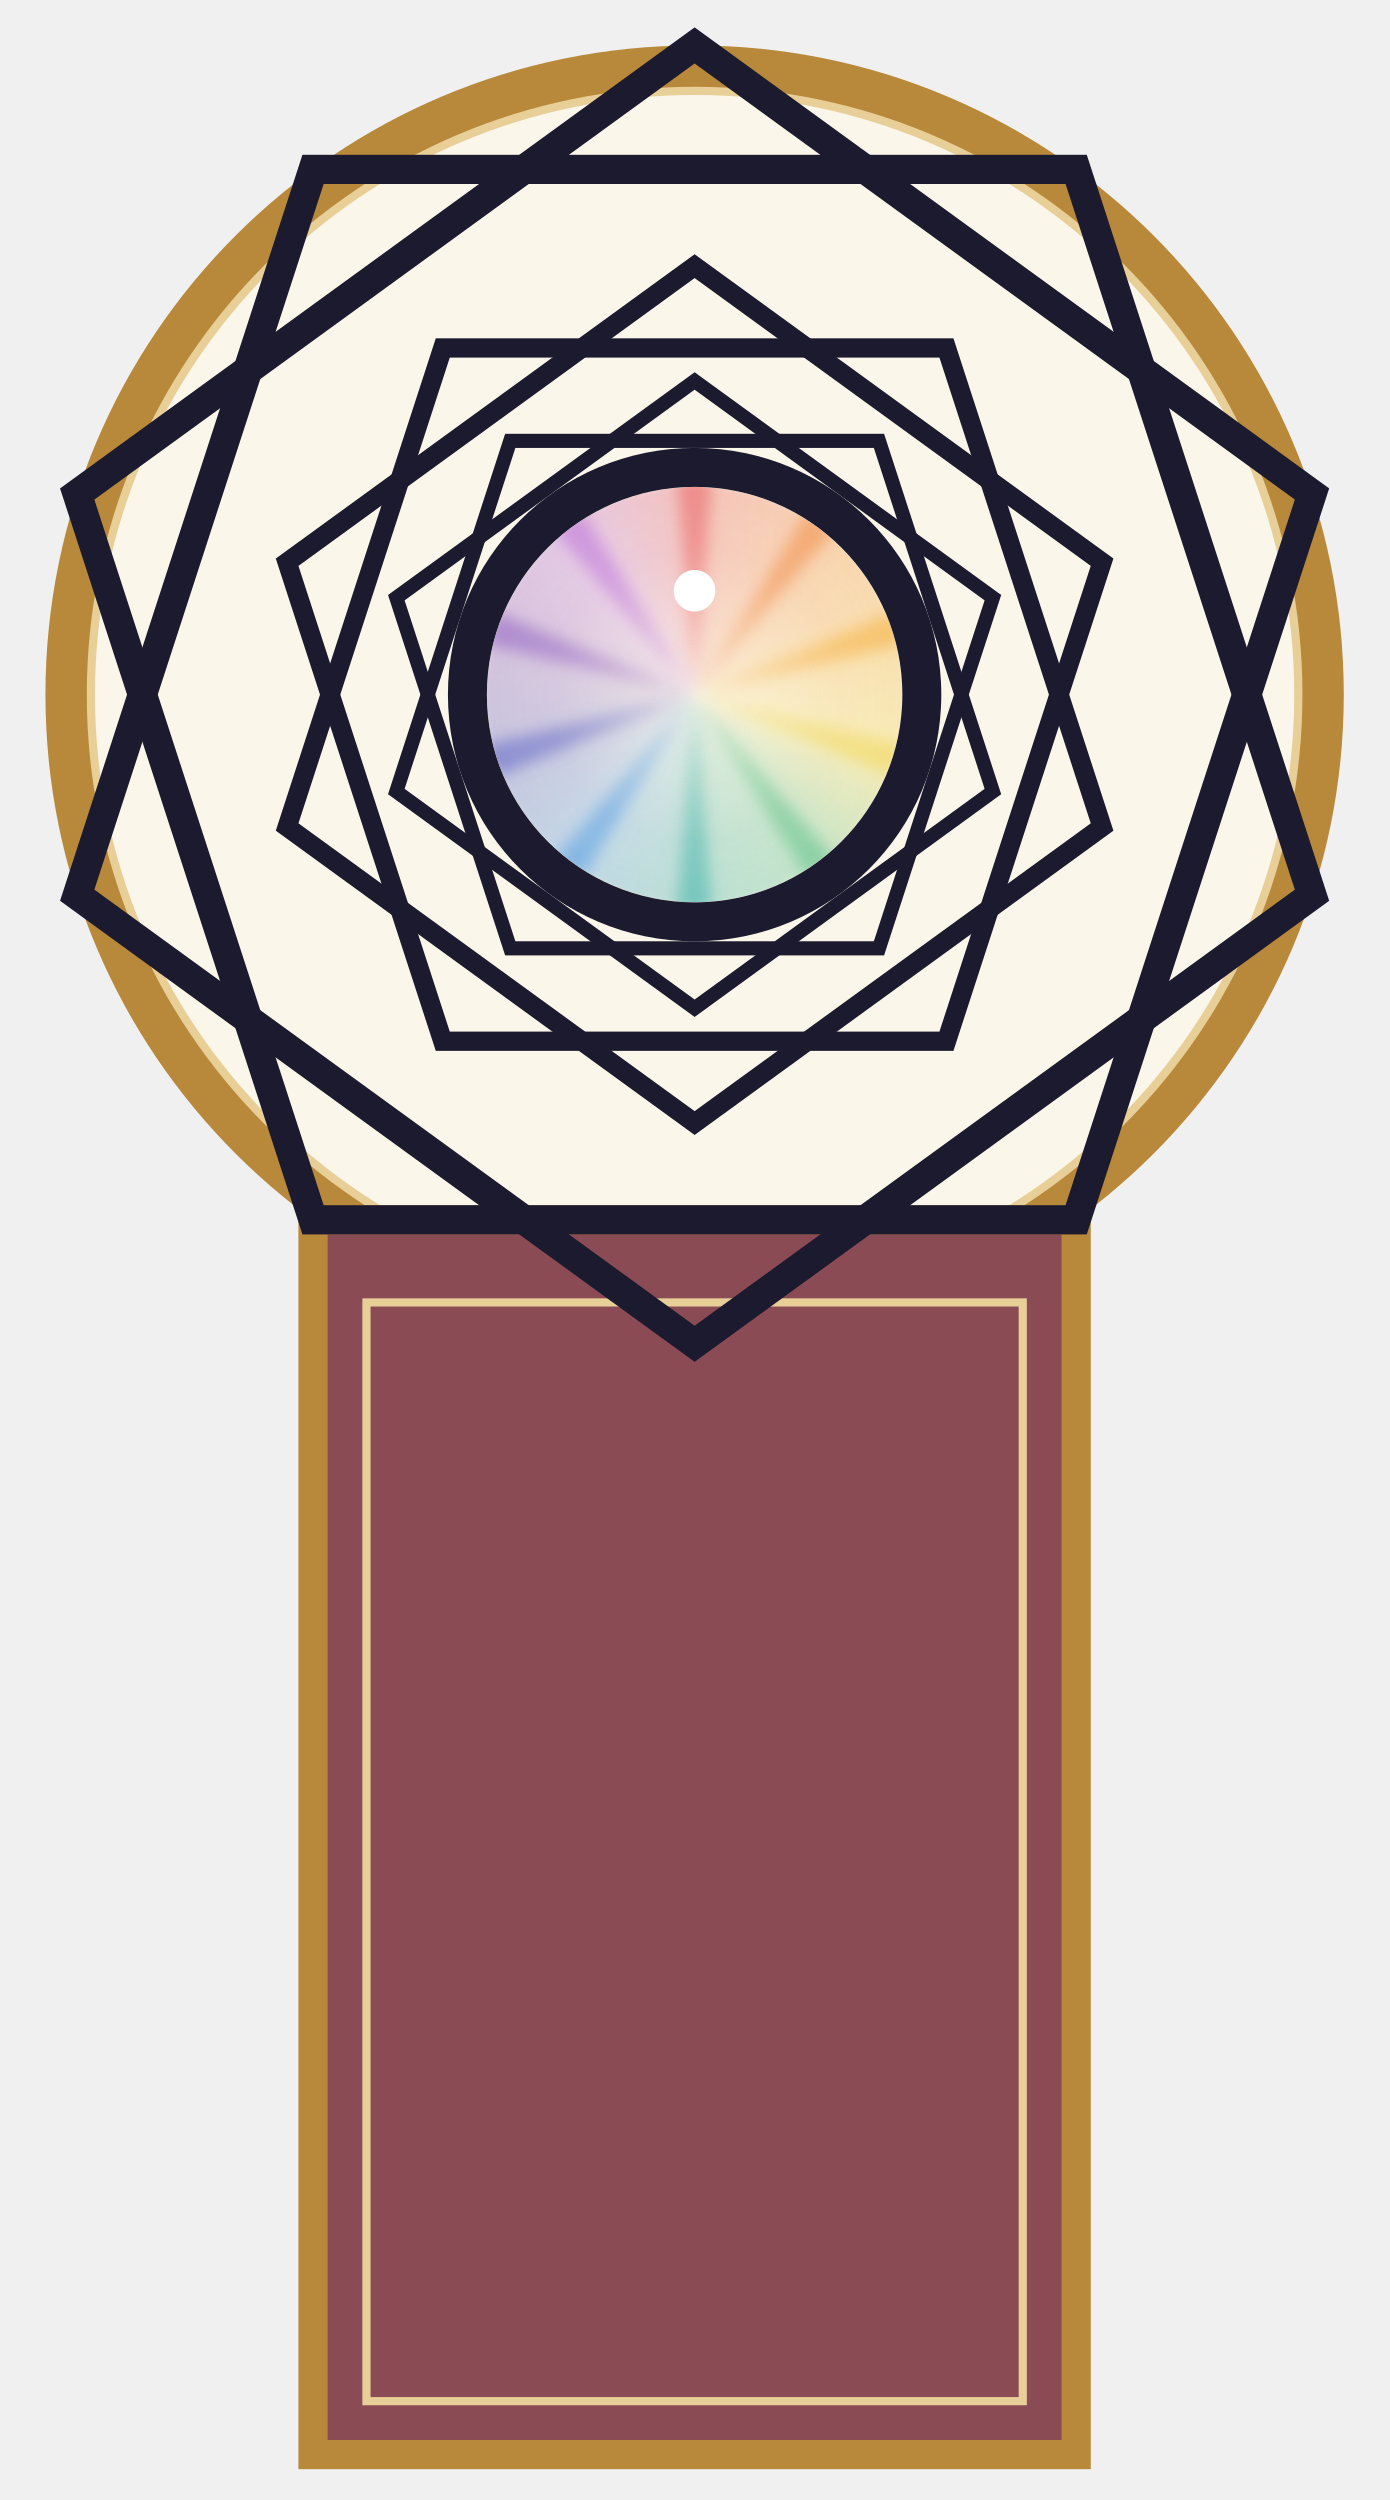
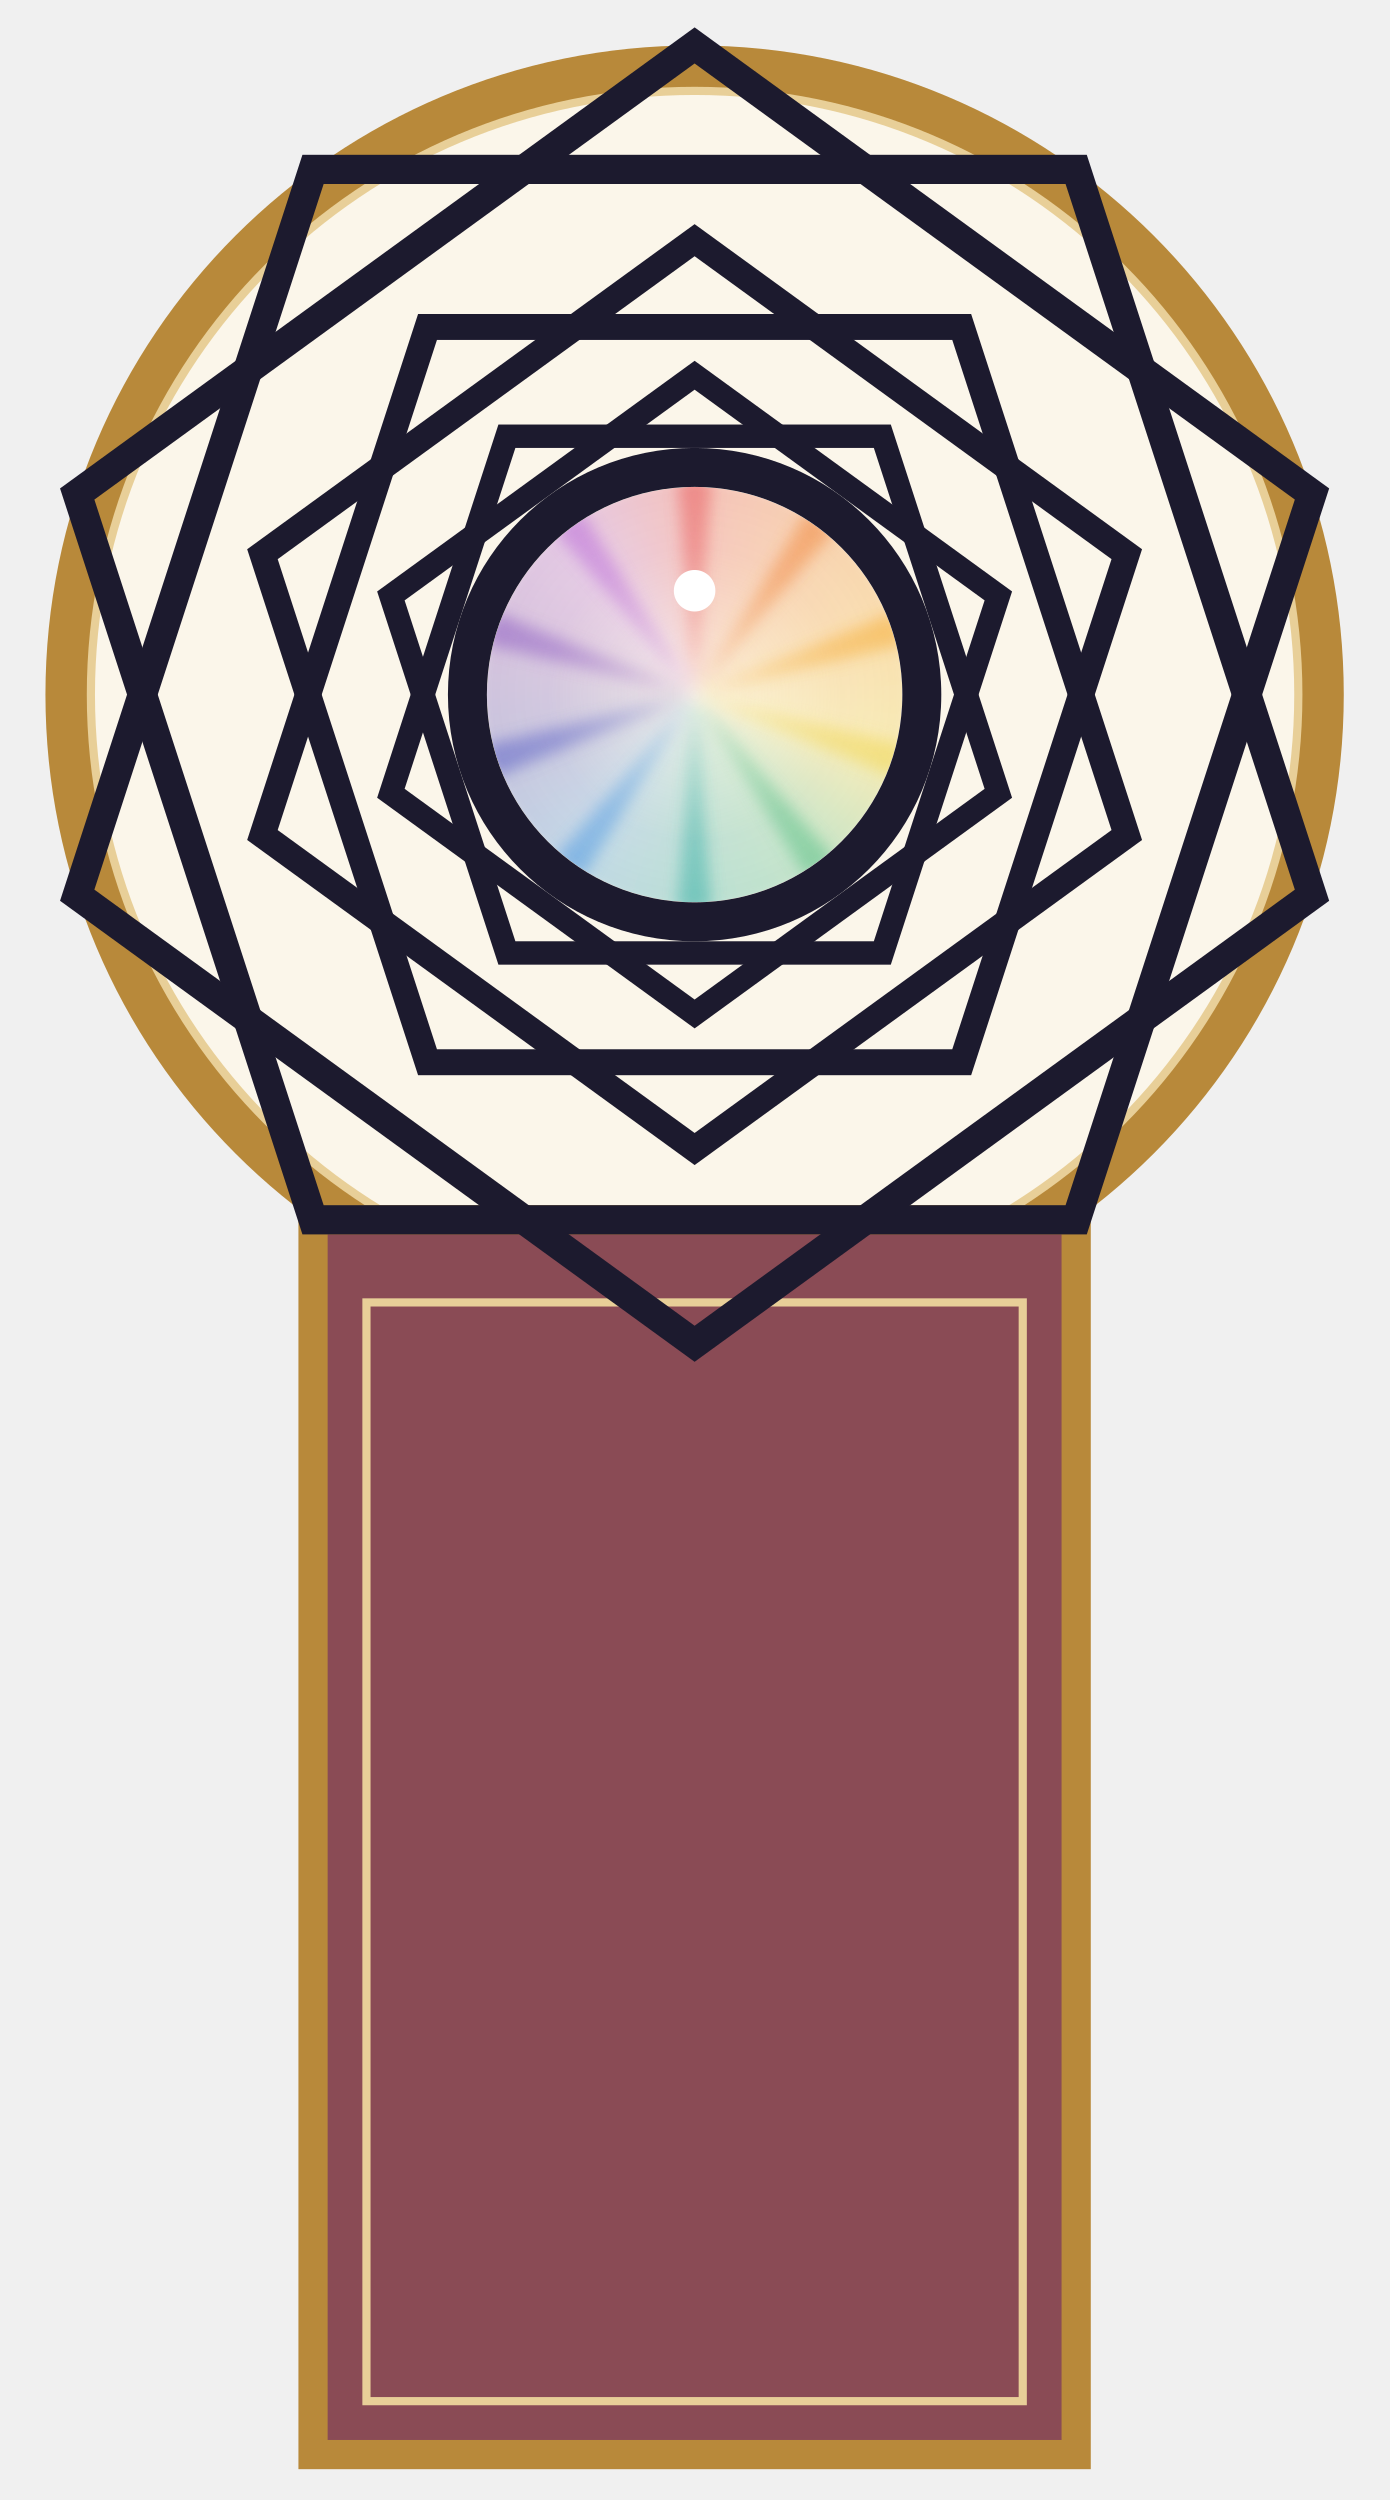
<svg xmlns="http://www.w3.org/2000/svg" viewBox="-107.00 -107.00 214.00 385.11" role="img" aria-label="Sisters of Sonder">
  <defs>
    <clipPath id="drop">
      <circle r="32.000" />
    </clipPath>
    <filter id="soft" x="-20%" y="-20%" width="140%" height="140%">
      <feGaussianBlur stdDeviation="1.120" />
    </filter>
    <radialGradient id="streak-ramp" gradientUnits="userSpaceOnUse" cx="0" cy="0" r="32.000">
      <stop offset="0" stop-color="#fff" stop-opacity=".35" />
      <stop offset=".7" stop-color="#fff" stop-opacity=".9" />
      <stop offset="1" stop-color="#fff" />
    </radialGradient>
    <mask id="streak-fade" maskUnits="userSpaceOnUse" x="-32.000" y="-32.000" width="64.000" height="64.000">
      <circle r="32.000" fill="url(#streak-ramp)" />
    </mask>
  </defs>
  <circle r="96.500" fill="#fbf6ea" />
  <circle r="96.500" fill="none" stroke="#b8893a" stroke-width="7.000" />
  <circle r="93.000" fill="none" stroke="#e8cf98" stroke-width="1.260" />
  <rect x="-58.779" y="80.902" width="117.557" height="190.211" fill="#8a4b55" stroke="#b8893a" stroke-width="4.500" />
  <rect x="-50.550" y="93.631" width="101.099" height="169.253" fill="none" stroke="#e8cf98" stroke-width="1.260" />
  <polygon points="0.000,-100.000 95.106,-30.902 58.779,80.902 -58.779,80.902 -95.106,-30.902" fill="none" stroke="#1c1a2e" stroke-width="4.500" stroke-linejoin="miter" />
  <polygon points="58.779,-80.902 95.106,30.902 0.000,100.000 -95.106,30.902 -58.779,-80.902" fill="none" stroke="#1c1a2e" stroke-width="4.500" stroke-linejoin="miter" />
-   <polygon points="0.000,-66.000 62.770,-20.395 38.794,53.395 -38.794,53.395 -62.770,-20.395" fill="none" stroke="#1c1a2e" stroke-width="2.970" stroke-linejoin="miter" />
-   <polygon points="38.794,-53.395 62.770,20.395 0.000,66.000 -62.770,20.395 -38.794,-53.395" fill="none" stroke="#1c1a2e" stroke-width="2.970" stroke-linejoin="miter" />
-   <polygon points="0.000,-48.314 45.950,-14.930 28.398,39.087 -28.398,39.087 -45.950,-14.930" fill="none" stroke="#1c1a2e" stroke-width="2.174" stroke-linejoin="miter" />
-   <polygon points="28.398,-39.087 45.950,14.930 0.000,48.314 -45.950,14.930 -28.398,-39.087" fill="none" stroke="#1c1a2e" stroke-width="2.174" stroke-linejoin="miter" />
+   <polygon points="0.000,-70.000 66.574,-21.631 41.145,56.631 -41.145,56.631 -66.574,-21.631" fill="none" stroke="#1c1a2e" stroke-width="4.000" stroke-linejoin="miter" />
+   <polygon points="41.145,-56.631 66.574,21.631 0.000,70.000 -66.574,21.631 -41.145,-56.631" fill="none" stroke="#1c1a2e" stroke-width="4.000" stroke-linejoin="miter" />
+   <polygon points="0.000,-49.196 46.788,-15.202 28.916,39.800 -28.916,39.800 -46.788,-15.202" fill="none" stroke="#1c1a2e" stroke-width="3.600" stroke-linejoin="miter" />
+   <polygon points="28.916,-39.800 46.788,15.202 0.000,49.196 -46.788,15.202 -28.916,-39.800" fill="none" stroke="#1c1a2e" stroke-width="3.600" stroke-linejoin="miter" />
  <circle r="32.000" fill="url(#water)" />
  <g clip-path="url(#drop)" mask="url(#streak-fade)" filter="url(#soft)" opacity="0.3">
    <path d="M0,0 L-0.176,-33.600 L1.348,-33.573 Z" fill="#e5494c" />
    <path d="M0,0 L0.997,-33.585 L2.519,-33.505 Z" fill="#e64c4a" />
    <path d="M0,0 L2.168,-33.530 L3.687,-33.397 Z" fill="#e74f48" />
    <path d="M0,0 L3.337,-33.434 L4.850,-33.248 Z" fill="#e75246" />
    <path d="M0,0 L4.502,-33.297 L6.008,-33.059 Z" fill="#e85444" />
    <path d="M0,0 L5.661,-33.120 L7.158,-32.829 Z" fill="#e85742" />
    <path d="M0,0 L6.814,-32.902 L8.299,-32.559 Z" fill="#e95a40" />
    <path d="M0,0 L7.958,-32.644 L9.430,-32.249 Z" fill="#ea5d3e" />
    <path d="M0,0 L9.092,-32.346 L10.550,-31.901 Z" fill="#ea603c" />
    <path d="M0,0 L10.216,-32.009 L11.657,-31.513 Z" fill="#eb623b" />
    <path d="M0,0 L11.326,-31.633 L12.750,-31.087 Z" fill="#eb6539" />
    <path d="M0,0 L12.423,-31.219 L13.827,-30.623 Z" fill="#ec6837" />
    <path d="M0,0 L13.505,-30.766 L14.887,-30.122 Z" fill="#ed6b35" />
    <path d="M0,0 L14.571,-30.276 L15.929,-29.584 Z" fill="#ed6e33" />
    <path d="M0,0 L15.619,-29.749 L16.952,-29.010 Z" fill="#ee7031" />
    <path d="M0,0 L16.647,-29.186 L17.954,-28.401 Z" fill="#ee732f" />
    <path d="M0,0 L17.656,-28.587 L18.934,-27.757 Z" fill="#ef762d" />
    <path d="M0,0 L18.643,-27.954 L19.892,-27.079 Z" fill="#f0792b" />
    <path d="M0,0 L19.607,-27.286 L20.825,-26.368 Z" fill="#f07b2a" />
    <path d="M0,0 L20.547,-26.585 L21.732,-25.626 Z" fill="#f07e2a" />
    <path d="M0,0 L21.463,-25.852 L22.613,-24.852 Z" fill="#f18029" />
    <path d="M0,0 L22.352,-25.087 L23.467,-24.047 Z" fill="#f18229" />
    <path d="M0,0 L23.214,-24.292 L24.292,-23.214 Z" fill="#f18528" />
    <path d="M0,0 L24.047,-23.467 L25.087,-22.352 Z" fill="#f28728" />
    <path d="M0,0 L24.852,-22.613 L25.852,-21.463 Z" fill="#f28a28" />
    <path d="M0,0 L25.626,-21.732 L26.585,-20.547 Z" fill="#f28c28" />
    <path d="M0,0 L26.368,-20.825 L27.286,-19.607 Z" fill="#f28e27" />
    <path d="M0,0 L27.079,-19.892 L27.954,-18.643 Z" fill="#f39127" />
    <path d="M0,0 L27.757,-18.934 L28.587,-17.656 Z" fill="#f39326" />
    <path d="M0,0 L28.401,-17.954 L29.186,-16.647 Z" fill="#f39526" />
    <path d="M0,0 L29.010,-16.952 L29.749,-15.619 Z" fill="#f39826" />
    <path d="M0,0 L29.584,-15.929 L30.276,-14.571 Z" fill="#f49a26" />
    <path d="M0,0 L30.122,-14.887 L30.766,-13.505 Z" fill="#f49d25" />
    <path d="M0,0 L30.623,-13.827 L31.219,-12.423 Z" fill="#f49f25" />
    <path d="M0,0 L31.087,-12.750 L31.633,-11.326 Z" fill="#f5a124" />
    <path d="M0,0 L31.513,-11.657 L32.009,-10.216 Z" fill="#f5a424" />
    <path d="M0,0 L31.901,-10.550 L32.346,-9.092 Z" fill="#f5a625" />
    <path d="M0,0 L32.249,-9.430 L32.644,-7.958 Z" fill="#f4a926" />
    <path d="M0,0 L32.559,-8.299 L32.902,-6.814 Z" fill="#f4ab28" />
    <path d="M0,0 L32.829,-7.158 L33.120,-5.661 Z" fill="#f4ae29" />
    <path d="M0,0 L33.059,-6.008 L33.297,-4.502 Z" fill="#f4b02b" />
    <path d="M0,0 L33.248,-4.850 L33.434,-3.337 Z" fill="#f3b32c" />
    <path d="M0,0 L33.397,-3.687 L33.530,-2.168 Z" fill="#f3b52e" />
    <path d="M0,0 L33.505,-2.519 L33.585,-0.997 Z" fill="#f2b82f" />
    <path d="M0,0 L33.573,-1.348 L33.600,0.176 Z" fill="#f2ba31" />
    <path d="M0,0 L33.600,-0.176 L33.573,1.348 Z" fill="#f2bd32" />
    <path d="M0,0 L33.585,0.997 L33.505,2.519 Z" fill="#f2bf34" />
    <path d="M0,0 L33.530,2.168 L33.397,3.687 Z" fill="#f1c235" />
    <path d="M0,0 L33.434,3.337 L33.248,4.850 Z" fill="#f1c437" />
    <path d="M0,0 L33.297,4.502 L33.059,6.008 Z" fill="#f0c738" />
    <path d="M0,0 L33.120,5.661 L32.829,7.158 Z" fill="#f0c93a" />
    <path d="M0,0 L32.902,6.814 L32.559,8.299 Z" fill="#f0cc3b" />
    <path d="M0,0 L32.644,7.958 L32.249,9.430 Z" fill="#f0ce3d" />
    <path d="M0,0 L32.346,9.092 L31.901,10.550 Z" fill="#efd13e" />
    <path d="M0,0 L32.009,10.216 L31.513,11.657 Z" fill="#ead141" />
    <path d="M0,0 L31.633,11.326 L31.087,12.750 Z" fill="#e1d044" />
    <path d="M0,0 L31.219,12.423 L30.623,13.827 Z" fill="#d8cf47" />
    <path d="M0,0 L30.766,13.505 L30.122,14.887 Z" fill="#cecd4a" />
    <path d="M0,0 L30.276,14.571 L29.584,15.929 Z" fill="#c5cc4e" />
    <path d="M0,0 L29.749,15.619 L29.010,16.952 Z" fill="#bbca51" />
    <path d="M0,0 L29.186,16.647 L28.401,17.954 Z" fill="#b2c954" />
    <path d="M0,0 L28.587,17.656 L27.757,18.934 Z" fill="#a9c858" />
    <path d="M0,0 L27.954,18.643 L27.079,19.892 Z" fill="#9fc65b" />
    <path d="M0,0 L27.286,19.607 L26.368,20.825 Z" fill="#96c55e" />
    <path d="M0,0 L26.585,20.547 L25.626,21.732 Z" fill="#8cc361" />
    <path d="M0,0 L25.852,21.463 L24.852,22.613 Z" fill="#83c265" />
    <path d="M0,0 L25.087,22.352 L24.047,23.467 Z" fill="#7ac168" />
    <path d="M0,0 L24.292,23.214 L23.214,24.292 Z" fill="#70bf6b" />
    <path d="M0,0 L23.467,24.047 L22.352,25.087 Z" fill="#67be6f" />
    <path d="M0,0 L22.613,24.852 L21.463,25.852 Z" fill="#5dbc72" />
    <path d="M0,0 L21.732,25.626 L20.547,26.585 Z" fill="#54bb75" />
    <path d="M0,0 L20.825,26.368 L19.607,27.286 Z" fill="#4bba78" />
    <path d="M0,0 L19.892,27.079 L18.643,27.954 Z" fill="#45b97b" />
    <path d="M0,0 L18.934,27.757 L17.656,28.587 Z" fill="#43b87d" />
    <path d="M0,0 L17.954,28.401 L16.647,29.186 Z" fill="#41b77f" />
    <path d="M0,0 L16.952,29.010 L15.619,29.749 Z" fill="#3fb681" />
    <path d="M0,0 L15.929,29.584 L14.571,30.276 Z" fill="#3eb584" />
    <path d="M0,0 L14.887,30.122 L13.505,30.766 Z" fill="#3cb486" />
    <path d="M0,0 L13.827,30.623 L12.423,31.219 Z" fill="#3ab388" />
    <path d="M0,0 L12.750,31.087 L11.326,31.633 Z" fill="#38b28a" />
    <path d="M0,0 L11.657,31.513 L10.216,32.009 Z" fill="#36b18c" />
    <path d="M0,0 L10.550,31.901 L9.092,32.346 Z" fill="#34b08e" />
    <path d="M0,0 L9.430,32.249 L7.958,32.644 Z" fill="#32af90" />
    <path d="M0,0 L8.299,32.559 L6.814,32.902 Z" fill="#30ae92" />
    <path d="M0,0 L7.158,32.829 L5.661,33.120 Z" fill="#2ead94" />
    <path d="M0,0 L6.008,33.059 L4.502,33.297 Z" fill="#2cac96" />
    <path d="M0,0 L4.850,33.248 L3.337,33.434 Z" fill="#2bab99" />
    <path d="M0,0 L3.687,33.397 L2.168,33.530 Z" fill="#29aa9b" />
    <path d="M0,0 L2.519,33.505 L0.997,33.585 Z" fill="#27a99d" />
    <path d="M0,0 L1.348,33.573 L-0.176,33.600 Z" fill="#25a89f" />
    <path d="M0,0 L0.176,33.600 L-1.348,33.573 Z" fill="#25a7a2" />
    <path d="M0,0 L-0.997,33.585 L-2.519,33.505 Z" fill="#26a6a5" />
    <path d="M0,0 L-2.168,33.530 L-3.687,33.397 Z" fill="#27a5a9" />
    <path d="M0,0 L-3.337,33.434 L-4.850,33.248 Z" fill="#28a3ac" />
    <path d="M0,0 L-4.502,33.297 L-6.008,33.059 Z" fill="#2aa2b0" />
    <path d="M0,0 L-5.661,33.120 L-7.158,32.829 Z" fill="#2ba0b4" />
    <path d="M0,0 L-6.814,32.902 L-8.299,32.559 Z" fill="#2c9fb7" />
    <path d="M0,0 L-7.958,32.644 L-9.430,32.249 Z" fill="#2e9ebb" />
    <path d="M0,0 L-9.092,32.346 L-10.550,31.901 Z" fill="#2f9cbe" />
    <path d="M0,0 L-10.216,32.009 L-11.657,31.513 Z" fill="#309bc2" />
    <path d="M0,0 L-11.326,31.633 L-12.750,31.087 Z" fill="#3199c5" />
    <path d="M0,0 L-12.423,31.219 L-13.827,30.623 Z" fill="#3398c9" />
    <path d="M0,0 L-13.505,30.766 L-14.887,30.122 Z" fill="#3497cc" />
    <path d="M0,0 L-14.571,30.276 L-15.929,29.584 Z" fill="#3595d0" />
    <path d="M0,0 L-15.619,29.749 L-16.952,29.010 Z" fill="#3794d4" />
    <path d="M0,0 L-16.647,29.186 L-17.954,28.401 Z" fill="#3892d7" />
    <path d="M0,0 L-17.656,28.587 L-18.934,27.757 Z" fill="#3991db" />
    <path d="M0,0 L-18.643,27.954 L-19.892,27.079 Z" fill="#3a90de" />
    <path d="M0,0 L-19.607,27.286 L-20.825,26.368 Z" fill="#3b8ddf" />
    <path d="M0,0 L-20.547,26.585 L-21.732,25.626 Z" fill="#3c8ade" />
    <path d="M0,0 L-21.463,25.852 L-22.613,24.852 Z" fill="#3d86dc" />
    <path d="M0,0 L-22.352,25.087 L-23.467,24.047 Z" fill="#3e83da" />
    <path d="M0,0 L-23.214,24.292 L-24.292,23.214 Z" fill="#3f7fd8" />
    <path d="M0,0 L-24.047,23.467 L-25.087,22.352 Z" fill="#407bd7" />
    <path d="M0,0 L-24.852,22.613 L-25.852,21.463 Z" fill="#4078d5" />
    <path d="M0,0 L-25.626,21.732 L-26.585,20.547 Z" fill="#4174d4" />
    <path d="M0,0 L-26.368,20.825 L-27.286,19.607 Z" fill="#4271d2" />
    <path d="M0,0 L-27.079,19.892 L-27.954,18.643 Z" fill="#436dd0" />
    <path d="M0,0 L-27.757,18.934 L-28.587,17.656 Z" fill="#446ace" />
    <path d="M0,0 L-28.401,17.954 L-29.186,16.647 Z" fill="#4566cd" />
    <path d="M0,0 L-29.010,16.952 L-29.749,15.619 Z" fill="#4563cb" />
    <path d="M0,0 L-29.584,15.929 L-30.276,14.571 Z" fill="#465fca" />
    <path d="M0,0 L-30.122,14.887 L-30.766,13.505 Z" fill="#475bc8" />
    <path d="M0,0 L-30.623,13.827 L-31.219,12.423 Z" fill="#4858c6" />
    <path d="M0,0 L-31.087,12.750 L-31.633,11.326 Z" fill="#4954c4" />
    <path d="M0,0 L-31.513,11.657 L-32.009,10.216 Z" fill="#4a51c3" />
    <path d="M0,0 L-31.901,10.550 L-32.346,9.092 Z" fill="#4c4fc2" />
    <path d="M0,0 L-32.249,9.430 L-32.644,7.958 Z" fill="#4e4ec2" />
    <path d="M0,0 L-32.559,8.299 L-32.902,6.814 Z" fill="#524ec2" />
    <path d="M0,0 L-32.829,7.158 L-33.120,5.661 Z" fill="#544ec1" />
    <path d="M0,0 L-33.059,6.008 L-33.297,4.502 Z" fill="#584dc1" />
    <path d="M0,0 L-33.248,4.850 L-33.434,3.337 Z" fill="#5a4dc1" />
    <path d="M0,0 L-33.397,3.687 L-33.530,2.168 Z" fill="#5e4cc1" />
    <path d="M0,0 L-33.505,2.519 L-33.585,0.997 Z" fill="#604cc1" />
    <path d="M0,0 L-33.573,1.348 L-33.600,-0.176 Z" fill="#644cc1" />
    <path d="M0,0 L-33.600,0.176 L-33.573,-1.348 Z" fill="#664bc0" />
    <path d="M0,0 L-33.585,-0.997 L-33.505,-2.519 Z" fill="#6a4bc0" />
    <path d="M0,0 L-33.530,-2.168 L-33.397,-3.687 Z" fill="#6c4bc0" />
    <path d="M0,0 L-33.434,-3.337 L-33.248,-4.850 Z" fill="#704ac0" />
    <path d="M0,0 L-33.297,-4.502 L-33.059,-6.008 Z" fill="#724ac0" />
    <path d="M0,0 L-33.120,-5.661 L-32.829,-7.158 Z" fill="#7649c0" />
    <path d="M0,0 L-32.902,-6.814 L-32.559,-8.299 Z" fill="#7849bf" />
    <path d="M0,0 L-32.644,-7.958 L-32.249,-9.430 Z" fill="#7c49bf" />
    <path d="M0,0 L-32.346,-9.092 L-31.901,-10.550 Z" fill="#7e48bf" />
    <path d="M0,0 L-32.009,-10.216 L-31.513,-11.657 Z" fill="#8148c0" />
    <path d="M0,0 L-31.633,-11.326 L-31.087,-12.750 Z" fill="#844ac1" />
    <path d="M0,0 L-31.219,-12.423 L-30.623,-13.827 Z" fill="#874ac2" />
    <path d="M0,0 L-30.766,-13.505 L-30.122,-14.887 Z" fill="#8a4cc3" />
    <path d="M0,0 L-30.276,-14.571 L-29.584,-15.929 Z" fill="#8d4cc5" />
    <path d="M0,0 L-29.749,-15.619 L-29.010,-16.952 Z" fill="#904ec6" />
    <path d="M0,0 L-29.186,-16.647 L-28.401,-17.954 Z" fill="#924ec7" />
    <path d="M0,0 L-28.587,-17.656 L-27.757,-18.934 Z" fill="#9550c9" />
    <path d="M0,0 L-27.954,-18.643 L-27.079,-19.892 Z" fill="#9850ca" />
    <path d="M0,0 L-27.286,-19.607 L-26.368,-20.825 Z" fill="#9b52cb" />
    <path d="M0,0 L-26.585,-20.547 L-25.626,-21.732 Z" fill="#9e52cc" />
    <path d="M0,0 L-25.852,-21.463 L-24.852,-22.613 Z" fill="#a154ce" />
    <path d="M0,0 L-25.087,-22.352 L-24.047,-23.467 Z" fill="#a354cf" />
    <path d="M0,0 L-24.292,-23.214 L-23.214,-24.292 Z" fill="#a656d0" />
    <path d="M0,0 L-23.467,-24.047 L-22.352,-25.087 Z" fill="#a956d2" />
    <path d="M0,0 L-22.613,-24.852 L-21.463,-25.852 Z" fill="#ac58d3" />
    <path d="M0,0 L-21.732,-25.626 L-20.547,-26.585 Z" fill="#af58d4" />
    <path d="M0,0 L-20.825,-26.368 L-19.607,-27.286 Z" fill="#b25ad5" />
    <path d="M0,0 L-19.892,-27.079 L-18.643,-27.954 Z" fill="#b45ad2" />
    <path d="M0,0 L-18.934,-27.757 L-17.656,-28.587 Z" fill="#b758cb" />
    <path d="M0,0 L-17.954,-28.401 L-16.647,-29.186 Z" fill="#ba58c3" />
    <path d="M0,0 L-16.952,-29.010 L-15.619,-29.749 Z" fill="#bd56bb" />
    <path d="M0,0 L-15.929,-29.584 L-14.571,-30.276 Z" fill="#c056b4" />
    <path d="M0,0 L-14.887,-30.122 L-13.505,-30.766 Z" fill="#c254ac" />
    <path d="M0,0 L-13.827,-30.623 L-12.423,-31.219 Z" fill="#c554a5" />
    <path d="M0,0 L-12.750,-31.087 L-11.326,-31.633 Z" fill="#c8529d" />
    <path d="M0,0 L-11.657,-31.513 L-10.216,-32.009 Z" fill="#cb5295" />
    <path d="M0,0 L-10.550,-31.901 L-9.092,-32.346 Z" fill="#cd508e" />
    <path d="M0,0 L-9.430,-32.249 L-7.958,-32.644 Z" fill="#d05086" />
    <path d="M0,0 L-8.299,-32.559 L-6.814,-32.902 Z" fill="#d34e7e" />
    <path d="M0,0 L-7.158,-32.829 L-5.661,-33.120 Z" fill="#d64e77" />
    <path d="M0,0 L-6.008,-33.059 L-4.502,-33.297 Z" fill="#d84c6f" />
    <path d="M0,0 L-4.850,-33.248 L-3.337,-33.434 Z" fill="#db4c68" />
    <path d="M0,0 L-3.687,-33.397 L-2.168,-33.530 Z" fill="#de4a60" />
    <path d="M0,0 L-2.519,-33.505 L-0.997,-33.585 Z" fill="#e14a58" />
    <path d="M0,0 L-1.348,-33.573 L0.176,-33.600 Z" fill="#e44851" />
  </g>
  <g clip-path="url(#drop)" mask="url(#streak-fade)" filter="url(#soft)" opacity="0.45">
    <path d="M0,0 L-2.636,-33.496 L2.636,-33.496 Z" fill="#e5484d" />
    <path d="M0,0 L17.556,-28.649 L21.821,-25.550 Z" fill="#f07a2a" />
    <path d="M0,0 L31.042,-12.858 L32.672,-7.844 Z" fill="#f5a524" />
    <path d="M0,0 L32.672,7.844 L31.042,12.858 Z" fill="#efd23f" />
    <path d="M0,0 L21.821,25.550 L17.556,28.649 Z" fill="#46b97a" />
    <path d="M0,0 L2.636,33.496 L-2.636,33.496 Z" fill="#24a8a0" />
    <path d="M0,0 L-17.556,28.649 L-21.821,25.550 Z" fill="#3b8fe0" />
    <path d="M0,0 L-31.042,12.858 L-32.672,7.844 Z" fill="#4a4fc2" />
    <path d="M0,0 L-32.672,-7.844 L-31.042,-12.858 Z" fill="#8048bf" />
    <path d="M0,0 L-21.821,-25.550 L-17.556,-28.649 Z" fill="#b35ad6" />
  </g>
  <circle r="35.000" fill="none" stroke="#1c1a2e" stroke-width="6.000" />
  <circle cx="0.000" cy="-16.000" r="3.200" fill="#ffffff" />
</svg>
